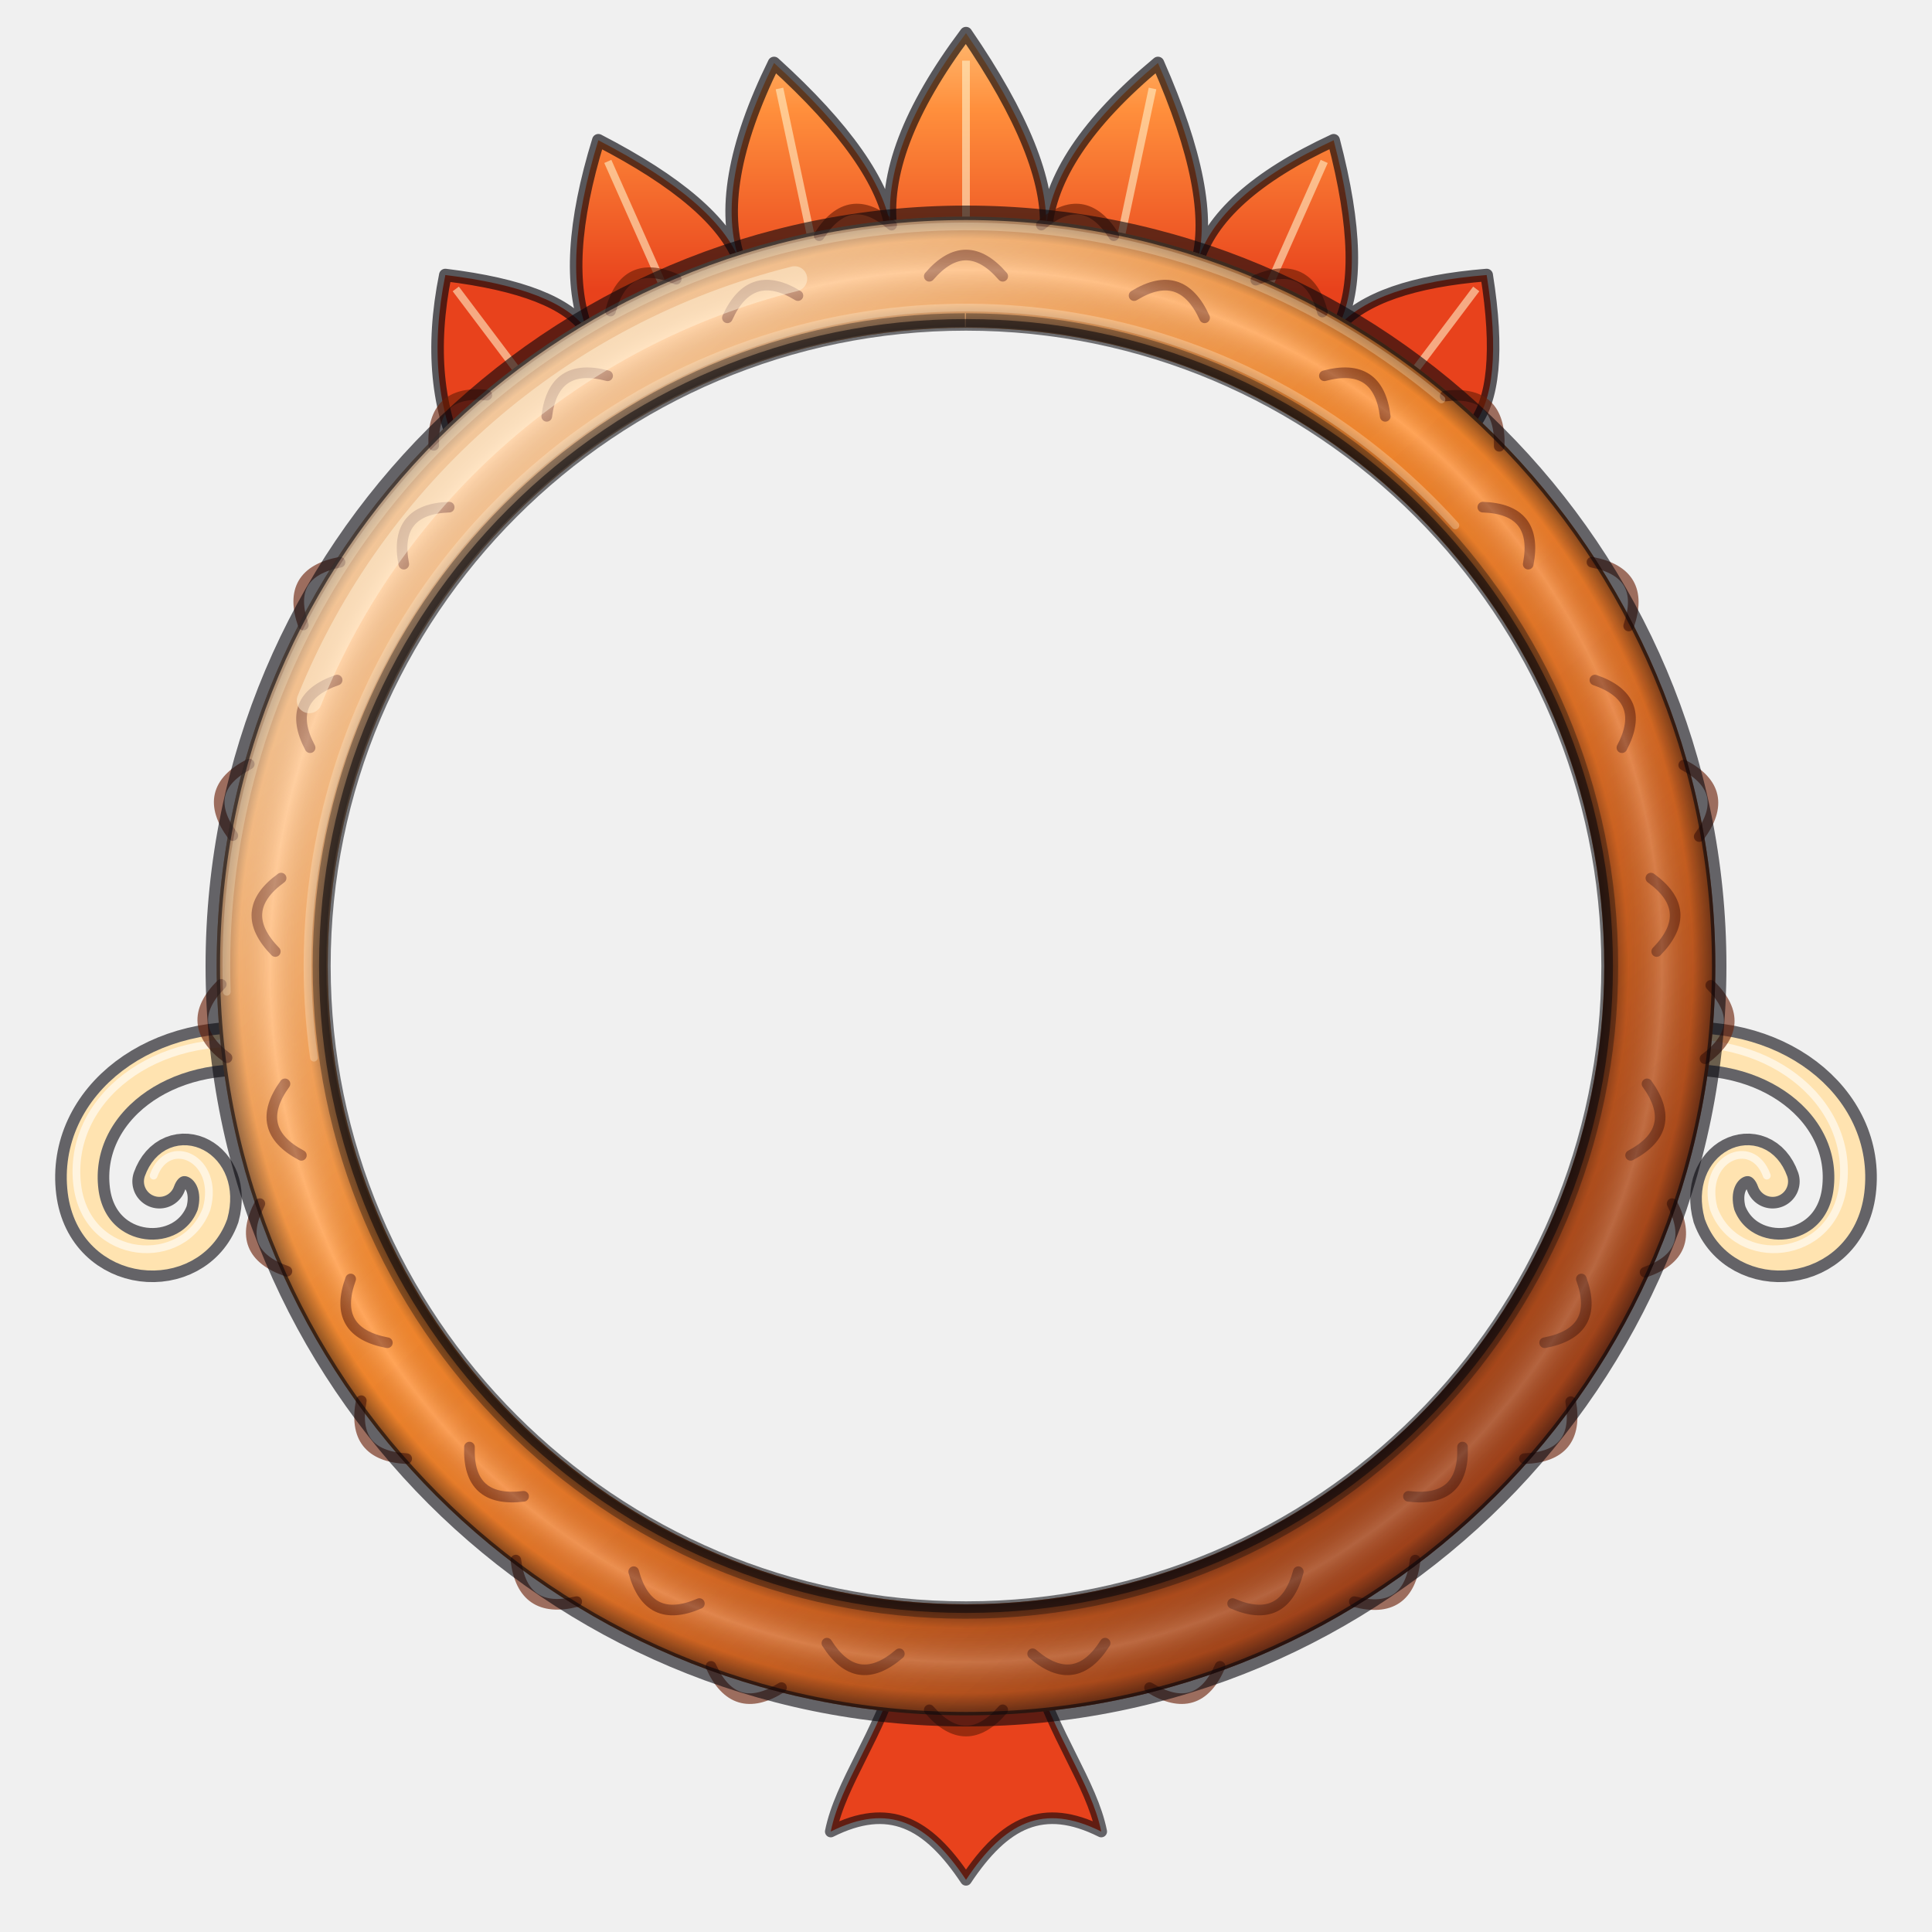
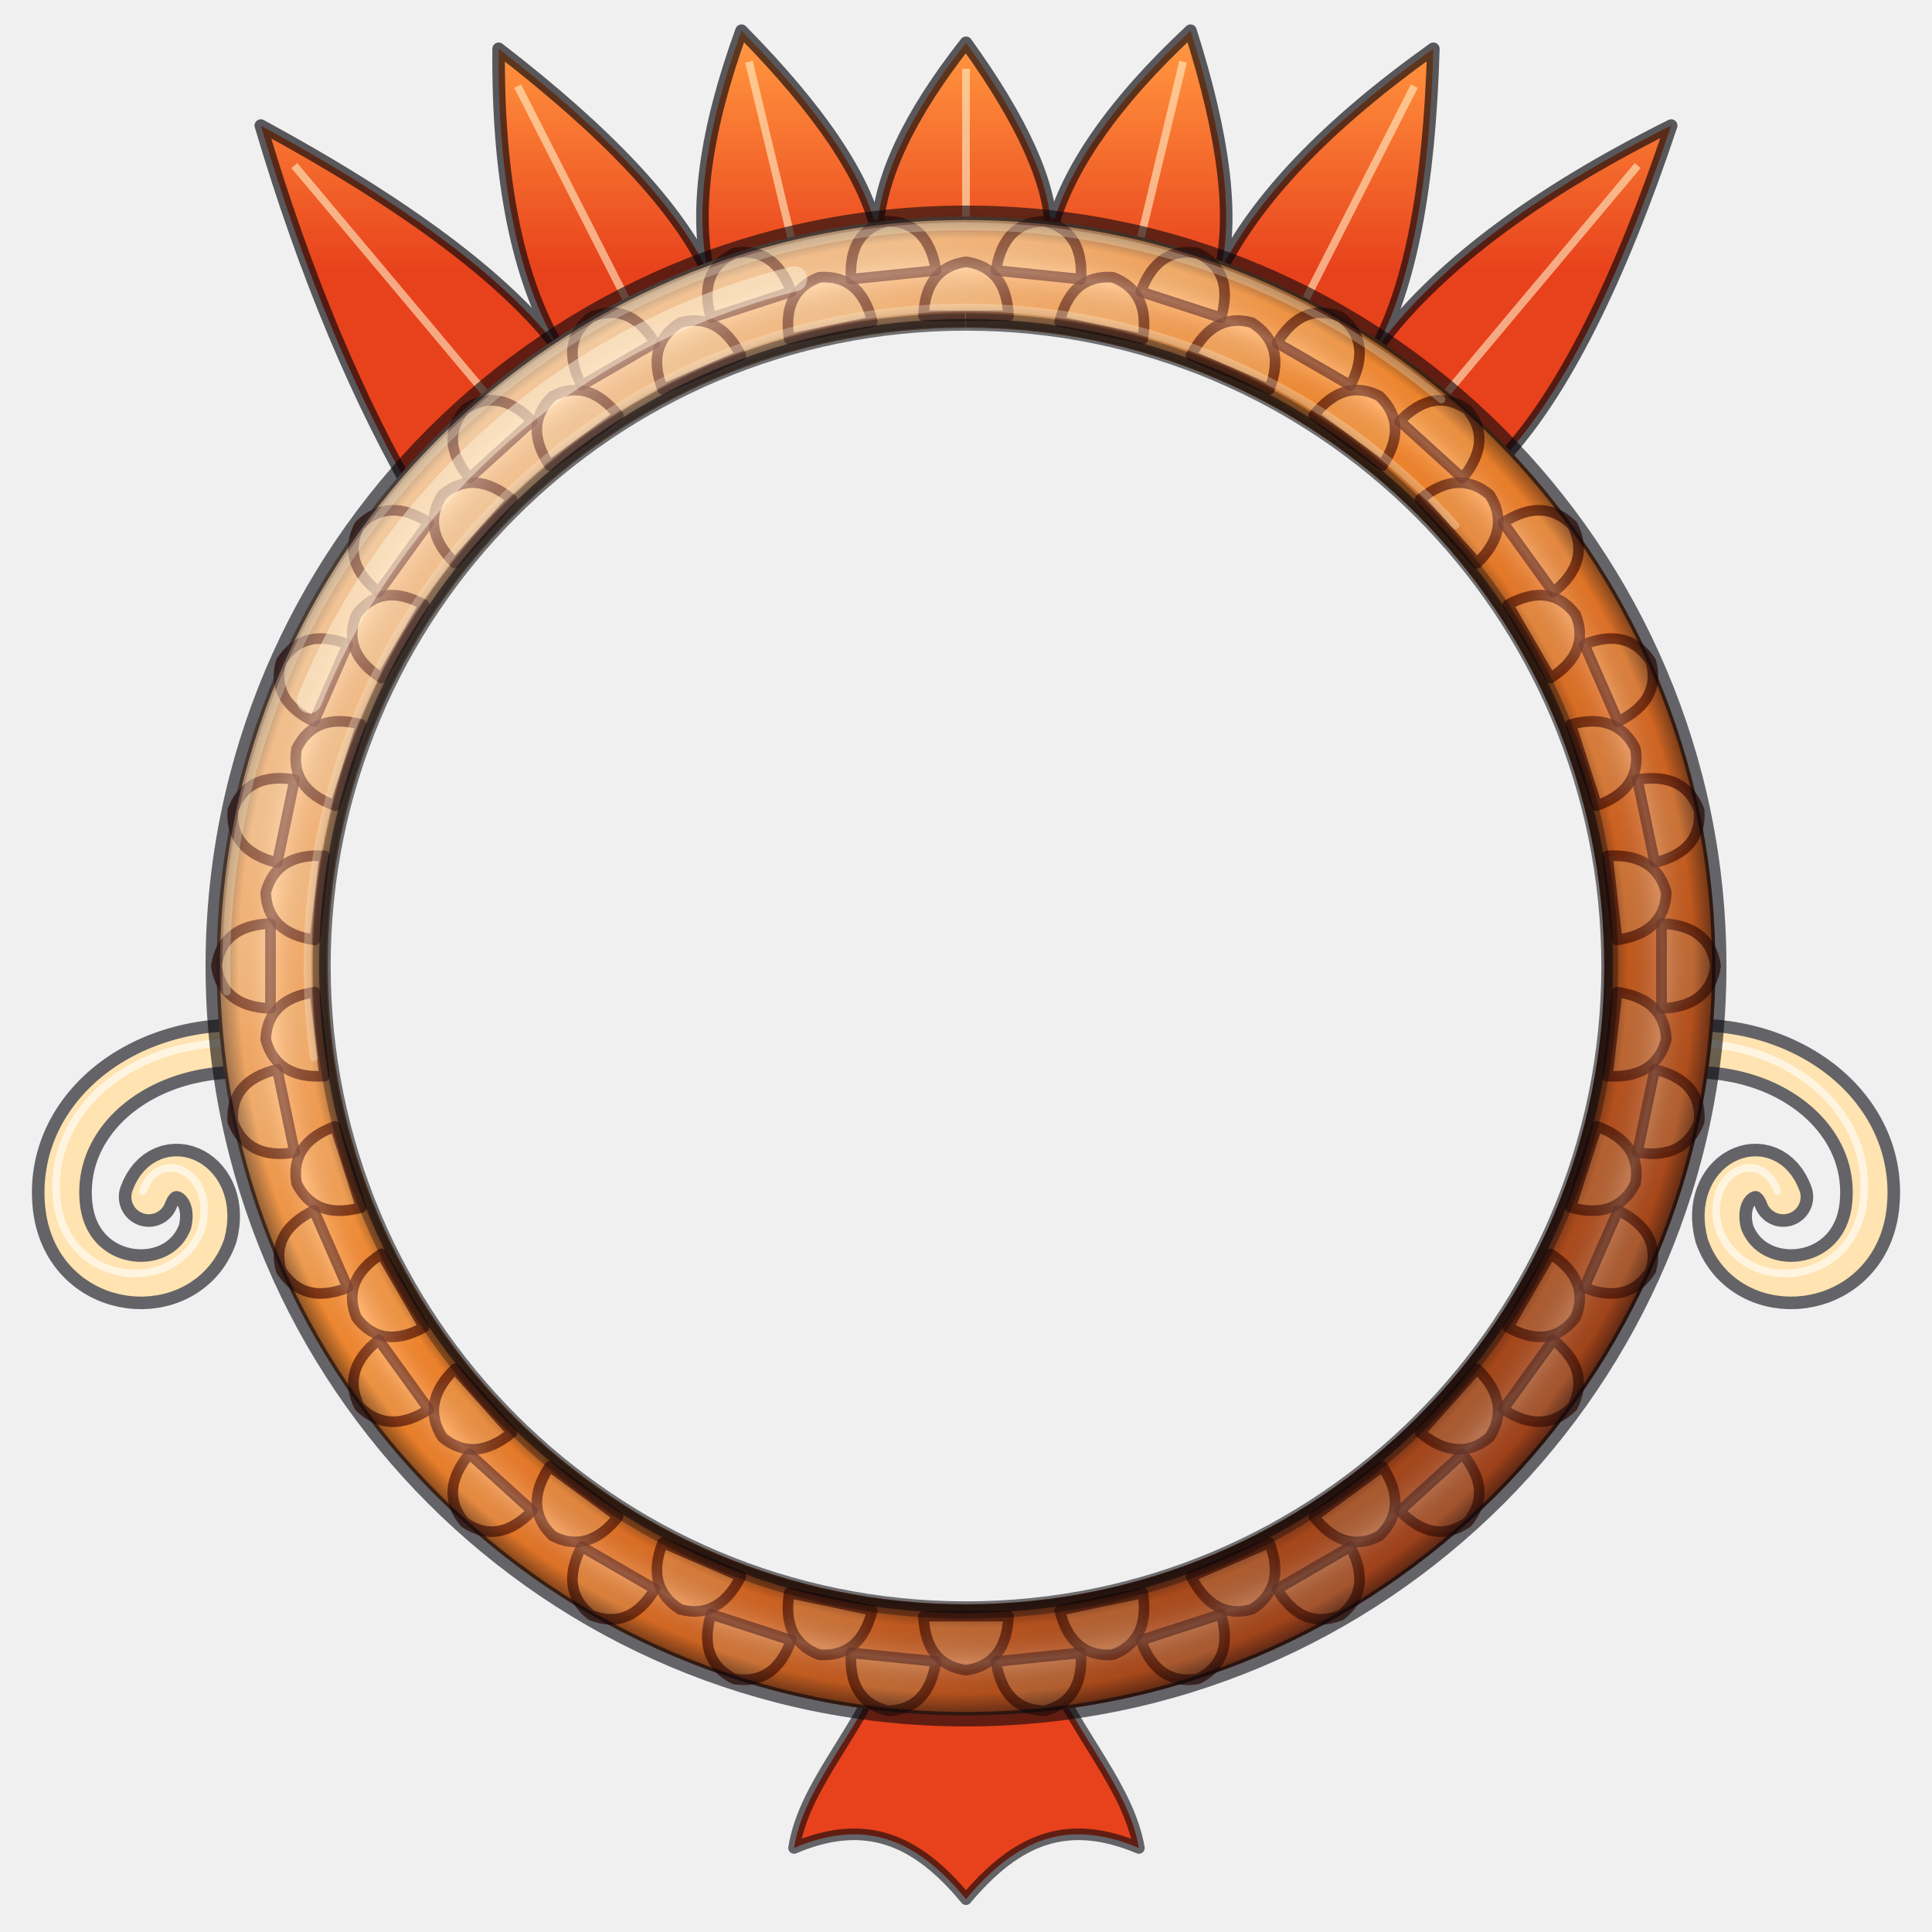
<svg xmlns="http://www.w3.org/2000/svg" viewBox="0 0 200 200" width="200" height="200">
  <defs>
    <linearGradient id="kb" gradientUnits="userSpaceOnUse" x1="30" y1="22" x2="172" y2="178">
      <stop offset="0" stop-color="#ffd29a" />
      <stop offset="0.45" stop-color="#ff8c2c" />
      <stop offset="1" stop-color="#c9461a" />
    </linearGradient>
    <radialGradient id="ts" gradientUnits="userSpaceOnUse" cx="100" cy="100" r="77.568">
      <stop offset="0.852" stop-color="#07060c" stop-opacity="0.5" />
      <stop offset="0.884" stop-color="#07060c" stop-opacity="0.07" />
      <stop offset="0.929" stop-color="#fff" stop-opacity="0.2" />
      <stop offset="0.97" stop-color="#07060c" stop-opacity="0.07" />
      <stop offset="1" stop-color="#07060c" stop-opacity="0.5" />
    </radialGradient>
    <linearGradient id="tl" gradientUnits="userSpaceOnUse" x1="30" y1="22" x2="172" y2="178">
      <stop offset="0" stop-color="#fff" stop-opacity="0.45" />
      <stop offset="0.4" stop-color="#fff" stop-opacity="0" />
      <stop offset="0.62" stop-color="#07060c" stop-opacity="0.04" />
      <stop offset="1" stop-color="#07060c" stop-opacity="0.34" />
    </linearGradient>
-     <linearGradient id="kf" gradientUnits="userSpaceOnUse" x1="100" y1="30" x2="100" y2="-4">
+     <linearGradient id="kf" gradientUnits="userSpaceOnUse" x1="100" y1="28" x2="100" y2="-15">
      <stop offset="0" stop-color="#e8421c" />
-       <stop offset="0.55" stop-color="#ff8f3c" />
+       <stop offset="0.5" stop-color="#ff8f3c" />
      <stop offset="1" stop-color="#ffe0a0" />
    </linearGradient>
  </defs>
-   <path d="M107 172.6C109 179.6 113 184.6 114 189.6C108 186.6 104 188.6 100 194.6C96 188.6 92 186.6 86 189.6C87 184.6 91 179.6 93 172.6Z" fill="url(#kf)" stroke="#07060c" stroke-opacity="0.6" stroke-width="1.2" stroke-linejoin="round" />
-   <path d="M172 108.8C183.3 107.2 192.5 114.4 191.4 123.3C190.4 131.3 180.3 132 178 125.7C176.6 120.5 182 118.1 183.5 122.3" fill="none" stroke="#07060c" stroke-opacity=".6" stroke-width="5.6" stroke-linecap="round" />
-   <path d="M172 108.8C183.3 107.2 192.5 114.4 191.4 123.3C190.4 131.3 180.3 132 178 125.7C176.6 120.5 182 118.1 183.5 122.3" fill="none" stroke="#ffe3b0" stroke-width="3.2" stroke-linecap="round" />
-   <path d="M172 108.8C183.3 107.2 192.5 114.4 191.4 123.3C190.4 131.3 180.3 132 178 125.7C176.6 120.5 182 118.1 183.5 122.3" fill="none" stroke="#fff" stroke-opacity=".6" stroke-width=".8" stroke-linecap="round" transform="translate(-.6 -.6)" />
-   <path d="M28 108.8C16.7 107.2 7.5 114.4 8.6 123.3C9.6 131.3 19.7 132 22 125.7C23.4 120.5 18 118.1 16.5 122.3" fill="none" stroke="#07060c" stroke-opacity=".6" stroke-width="5.6" stroke-linecap="round" />
-   <path d="M28 108.8C16.7 107.2 7.5 114.4 8.6 123.3C9.6 131.3 19.7 132 22 125.7C23.4 120.5 18 118.1 16.5 122.3" fill="none" stroke="#ffe3b0" stroke-width="3.2" stroke-linecap="round" />
-   <path d="M28 108.8C16.7 107.2 7.5 114.4 8.6 123.3C9.6 131.3 19.7 132 22 125.7C23.4 120.5 18 118.1 16.5 122.3" fill="none" stroke="#fff" stroke-opacity=".6" stroke-width=".8" stroke-linecap="round" transform="translate(-.6 -.6)" />
-   <path d="M47.98 47.98Q43.83 39.76 46.1 28.47Q57.89 29.91 60.79 34.23Q58.02 27.28 61.94 14.52Q74.3 20.9 76.59 27.1Q73.81 19.38 80.13 6.52Q91.23 16.59 92.26 23.82Q91.1 15.3 100 3.43Q108.8 16.24 108.27 23.88Q108.86 15.7 119.87 6.52Q125.92 20.24 123.91 27.26Q125.95 20.14 138.06 14.52Q141.58 27.97 138.52 33.82Q142.42 29.4 153.9 28.47Q155.77 40.2 152.41 44.18L152.02 47.98A73.57 73.57 0 0 0 47.98 47.98Z" fill="url(#kf)" stroke="#07060c" stroke-opacity="0.65" stroke-width="1.3" stroke-linejoin="round" />
-   <path d="M54.52 39.65L47.18 29.91" stroke="#fff0c8" stroke-opacity=".6" stroke-width=".8" />
-   <path d="M69.26 30.97L62.92 16.71" stroke="#fff0c8" stroke-opacity=".6" stroke-width=".8" />
-   <path d="M84.29 26.08L80.69 9.16" stroke="#fff0c8" stroke-opacity=".6" stroke-width=".8" />
-   <path d="M100 24.43L100 6.28" stroke="#fff0c8" stroke-opacity=".6" stroke-width=".8" />
-   <path d="M115.71 26.08L119.31 9.16" stroke="#fff0c8" stroke-opacity=".6" stroke-width=".8" />
-   <path d="M130.74 30.97L137.08 16.71" stroke="#fff0c8" stroke-opacity=".6" stroke-width=".8" />
-   <path d="M145.48 39.65L152.82 29.91" stroke="#fff0c8" stroke-opacity=".6" stroke-width=".8" />
+   <path d="M108.4 172.4C111.6 179.8 116.8 185 117.9 191.3C110.5 188.2 105.3 190.3 100 196.6C94.8 190.3 89.5 188.2 82.2 191.3C83.2 185 88.5 179.8 91.6 172.4Z" fill="url(#kf)" stroke="#07060c" stroke-opacity="0.6" stroke-width="1.2" stroke-linejoin="round" />
+   <path d="M171.8 108.8C184.4 107 194.7 115 193.5 125C192.4 133.9 181 134.8 178.5 127.7C177 121.9 182.9 119.2 184.6 123.9" fill="none" stroke="#07060c" stroke-opacity=".6" stroke-width="6.2" stroke-linecap="round" />
+   <path d="M171.8 108.8C184.4 107 194.7 115 193.5 125C192.4 133.9 181 134.8 178.5 127.7C177 121.9 182.9 119.2 184.6 123.9" fill="none" stroke="#ffe3b0" stroke-width="3.6" stroke-linecap="round" />
+   <path d="M171.8 108.8C184.4 107 194.7 115 193.5 125C192.4 133.9 181 134.8 178.5 127.7C177 121.9 182.9 119.2 184.6 123.9" fill="none" stroke="#fff" stroke-opacity=".6" stroke-width=".8" stroke-linecap="round" transform="translate(-.6 -.6)" />
+   <path d="M28.2 108.8C15.6 107 5.3 115 6.5 125C7.6 133.9 19 134.8 21.5 127.7C23 121.9 17.1 119.2 15.4 123.9" fill="none" stroke="#07060c" stroke-opacity=".6" stroke-width="6.2" stroke-linecap="round" />
+   <path d="M28.2 108.8C15.6 107 5.3 115 6.5 125C7.6 133.9 19 134.8 21.5 127.7C23 121.9 17.1 119.2 15.4 123.9" fill="none" stroke="#ffe3b0" stroke-width="3.6" stroke-linecap="round" />
+   <path d="M28.2 108.8C15.6 107 5.3 115 6.5 125C7.6 133.9 19 134.8 21.5 127.7C23 121.9 17.1 119.2 15.4 123.9" fill="none" stroke="#fff" stroke-opacity=".6" stroke-width=".8" stroke-linecap="round" transform="translate(-.6 -.6)" />
+   <path d="M43.64 52.71Q33.84 36.11 27 13Q49.58 25.25 57.85 36.08Q51.44 25.22 51.62 5.05Q68.56 18.11 73.31 28.23Q71.17 18.59 76.76 3.18Q88.87 15.46 90.8 23.99Q91.14 15.7 100 4.43Q108.77 16.59 108.8 23.94Q111.27 14.37 123.24 3.18Q128.46 19.62 126.31 28.1Q131.95 16.75 148.38 5.05Q147.77 26.43 142.37 36.23Q151.43 23.76 173 13Q164.86 37.36 155.63 47.39L156.36 52.71A73.57 73.57 0 0 0 43.64 52.71Z" fill="url(#kf)" stroke="#07060c" stroke-opacity="0.65" stroke-width="1.3" stroke-linejoin="round" />
+   <path d="M51.43 42.11L30.47 17.14" stroke="#fff0c8" stroke-opacity=".6" stroke-width=".8" />
+   <path d="M65.69 32.67L53.59 8.92" stroke="#fff0c8" stroke-opacity=".6" stroke-width=".8" />
+   <path d="M82.36 26.52L77.53 6.39" stroke="#fff0c8" stroke-opacity=".6" stroke-width=".8" />
+   <path d="M100 24.43L100 7.13" stroke="#fff0c8" stroke-opacity=".6" stroke-width=".8" />
+   <path d="M117.64 26.52L122.47 6.39" stroke="#fff0c8" stroke-opacity=".6" stroke-width=".8" />
+   <path d="M134.31 32.67L146.41 8.92" stroke="#fff0c8" stroke-opacity=".6" stroke-width=".8" />
+   <path d="M148.57 42.11L169.53 17.14" stroke="#fff0c8" stroke-opacity=".6" stroke-width=".8" />
  <path d="M22.43 100A77.57 77.57 0 1 1 177.57 100A77.57 77.57 0 1 1 22.43 100ZM33.93 100A66.07 66.07 0 1 0 166.07 100A66.07 66.07 0 1 0 33.93 100Z" fill="url(#kb)" />
-   <g fill="none" stroke="#6a1d05" stroke-opacity=".62" stroke-width="1.1" stroke-linecap="round">
-     <path d="M96.2 28.6Q100 24.2 103.8 28.6" />
-     <path d="M117.4 30.6Q122.3 27.6 124.7 32.9" />
-     <path d="M137.1 38.9Q142.7 37.4 143.4 43.1" />
-     <path d="M153.5 52.5Q159.3 52.7 158.2 58.4" />
-     <path d="M165.1 70.4Q170.6 72.3 167.9 77.4" />
-     <path d="M170.9 90.9Q175.6 94.3 171.5 98.5" />
-     <path d="M170.5 112.2Q173.9 116.9 168.8 119.6" />
-     <path d="M163.7 132.4Q165.7 137.9 159.9 139" />
-     <path d="M151.4 149.8Q151.6 155.6 145.8 154.9" />
-     <path d="M134.4 162.7Q132.9 168.3 127.6 166" />
-     <path d="M114.4 170.1Q111.3 175 106.9 171.2" />
-     <path d="M93.1 171.2Q88.7 175 85.6 170.1" />
-     <path d="M72.4 166Q67.1 168.3 65.6 162.7" />
-     <path d="M54.2 154.9Q48.4 155.6 48.6 149.8" />
-     <path d="M40.1 139Q34.3 137.9 36.3 132.4" />
-     <path d="M31.2 119.6Q26.1 116.9 29.5 112.2" />
-     <path d="M28.5 98.5Q24.4 94.3 29.1 90.9" />
-     <path d="M32.1 77.4Q29.4 72.3 34.9 70.4" />
-     <path d="M41.8 58.4Q40.7 52.7 46.5 52.5" />
-     <path d="M56.6 43.1Q57.3 37.4 62.9 38.9" />
-     <path d="M75.3 32.9Q77.7 27.6 82.6 30.6" />
-     <path d="M107.8 23.3Q112.2 19.5 115.3 24.4" />
-     <path d="M130 29Q135.4 26.7 136.9 32.3" />
-     <path d="M149.6 41Q155.4 40.3 155.2 46.2" />
-     <path d="M164.8 58.2Q170.5 59.3 168.6 64.8" />
-     <path d="M174.3 79.2Q179.4 81.9 175.9 86.6" />
-     <path d="M177.1 102Q181.2 106.1 176.5 109.6" />
-     <path d="M173.1 124.6Q175.8 129.8 170.3 131.7" />
-     <path d="M162.6 145.1Q163.6 150.8 157.8 151" />
-     <path d="M146.5 161.5Q145.8 167.3 140.2 165.8" />
-     <path d="M126.3 172.5Q124 177.8 119 174.7" />
-     <path d="M103.8 177Q100 181.4 96.2 177" />
-     <path d="M80.9 174.7Q76 177.8 73.6 172.5" />
-     <path d="M59.7 165.8Q54.1 167.2 53.4 161.5" />
-     <path d="M42.1 151Q36.3 150.7 37.4 145" />
-     <path d="M29.7 131.6Q24.2 129.7 26.9 124.6" />
-     <path d="M23.5 109.5Q18.8 106 22.9 101.9" />
-     <path d="M24.1 86.5Q20.6 81.8 25.8 79.1" />
-     <path d="M31.4 64.7Q29.5 59.3 35.2 58.2" />
-     <path d="M44.9 46.1Q44.7 40.3 50.4 40.9" />
-     <path d="M63.2 32.2Q64.7 26.6 70 28.9" />
-     <path d="M84.8 24.4Q87.9 19.5 92.3 23.3" />
+   <g fill="#ffe0a8" fill-opacity=".2" stroke="#5e1804" stroke-opacity=".75" stroke-width="1.1" stroke-linejoin="round">
+     <path d="M95.6 32.7Q95.8 27.7 100 27.1Q104.2 27.7 104.4 32.7Z" />
+     <path d="M109.7 33.3Q110.9 28.4 115.2 28.7Q119.1 30.2 118.3 35.1Z" />
+     <path d="M123.3 36.8Q125.6 32.3 129.6 33.4Q133.2 35.7 131.4 40.3Z" />
+     <path d="M136 43Q139.1 39.1 142.8 41Q145.9 44 143.1 48.2Z" />
+     <path d="M147 51.7Q150.9 48.5 154.2 51.2Q156.5 54.8 152.9 58.3Z" />
+     <path d="M156.1 62.6Q160.5 60.2 163.1 63.6Q164.7 67.5 160.5 70.2Z" />
+     <path d="M162.6 75Q167.4 73.7 169.3 77.5Q170 81.7 165.3 83.4Z" />
+     <path d="M166.4 88.6Q171.4 88.3 172.5 92.4Q172.3 96.6 167.4 97.3Z" />
+     <path d="M167.4 102.7Q172.3 103.4 172.5 107.6Q171.4 111.7 166.4 111.4Z" />
+     <path d="M165.3 116.6Q170 118.3 169.3 122.5Q167.4 126.3 162.6 125Z" />
+     <path d="M160.5 129.8Q164.7 132.5 163.1 136.4Q160.5 139.8 156.1 137.4Z" />
+     <path d="M152.9 141.7Q156.5 145.2 154.2 148.8Q150.9 151.5 147 148.3Z" />
+     <path d="M143.1 151.8Q145.9 156 142.8 159Q139.1 160.9 136 157Z" />
+     <path d="M131.4 159.7Q133.2 164.3 129.6 166.6Q125.6 167.7 123.3 163.2Z" />
+     <path d="M118.3 164.9Q119.1 169.8 115.2 171.3Q110.9 171.6 109.7 166.7Z" />
+     <path d="M104.4 167.3Q104.2 172.3 100 172.9Q95.8 172.3 95.6 167.3Z" />
+     <path d="M90.3 166.7Q89.1 171.6 84.8 171.3Q80.9 169.8 81.7 164.9Z" />
+     <path d="M76.7 163.2Q74.4 167.7 70.4 166.6Q66.8 164.3 68.6 159.7Z" />
+     <path d="M64 157Q60.9 160.9 57.2 159Q54.1 156 56.9 151.8Z" />
+     <path d="M53 148.3Q49.1 151.5 45.8 148.8Q43.5 145.2 47.1 141.7Z" />
+     <path d="M43.9 137.4Q39.5 139.8 36.9 136.4Q35.3 132.5 39.5 129.8Z" />
+     <path d="M37.4 125Q32.6 126.3 30.7 122.5Q30 118.3 34.7 116.6Z" />
+     <path d="M33.6 111.4Q28.6 111.7 27.5 107.6Q27.7 103.4 32.6 102.7Z" />
+     <path d="M32.6 97.3Q27.7 96.6 27.5 92.4Q28.6 88.3 33.6 88.6Z" />
+     <path d="M34.7 83.4Q30 81.7 30.7 77.5Q32.6 73.7 37.4 75Z" />
+     <path d="M39.5 70.2Q35.3 67.5 36.9 63.6Q39.5 60.2 43.9 62.6Z" />
+     <path d="M47.1 58.3Q43.5 54.8 45.8 51.2Q49.1 48.5 53 51.7Z" />
+     <path d="M56.9 48.2Q54.1 44 57.2 41Q60.9 39.1 64 43Z" />
+     <path d="M68.6 40.3Q66.8 35.7 70.4 33.4Q74.4 32.3 76.7 36.8Z" />
+     <path d="M81.7 35.1Q80.9 30.2 84.8 28.7Q89.1 28.4 90.3 33.3Z" />
+     <path d="M103.1 28Q103.9 23 108.1 22.9Q112.2 23.9 111.9 28.9Z" />
+     <path d="M118.1 30.2Q119.8 25.5 124 26.2Q127.8 28.1 126.4 32.9Z" />
+     <path d="M132.2 35.5Q134.8 31.2 138.8 32.8Q142.1 35.4 139.8 39.9Z" />
+     <path d="M144.9 43.6Q148.4 40 151.9 42.4Q154.6 45.6 151.4 49.5Z" />
+     <path d="M155.6 54.1Q159.8 51.4 162.8 54.4Q164.7 58.2 160.8 61.3Z" />
+     <path d="M164 66.7Q168.6 64.9 170.9 68.5Q172 72.5 167.5 74.7Z" />
+     <path d="M169.5 80.7Q174.4 79.9 175.9 83.9Q176.2 88.1 171.3 89.3Z" />
+     <path d="M172 95.6Q177 95.8 177.6 100Q177 104.2 172 104.4Z" />
+     <path d="M171.3 110.7Q176.2 111.9 175.9 116.1Q174.4 120.1 169.5 119.3Z" />
+     <path d="M167.5 125.3Q172 127.5 170.9 131.5Q168.6 135.1 164 133.3Z" />
+     <path d="M160.8 138.7Q164.7 141.8 162.8 145.6Q159.8 148.6 155.6 145.9Z" />
+     <path d="M151.4 150.5Q154.6 154.4 151.9 157.6Q148.4 160 144.9 156.4Z" />
+     <path d="M139.8 160.1Q142.1 164.6 138.8 167.2Q134.8 168.8 132.2 164.5Z" />
+     <path d="M126.4 167.1Q127.8 171.9 124 173.8Q119.8 174.5 118.1 169.8Z" />
+     <path d="M111.9 171.1Q112.2 176.1 108.1 177.1Q103.9 177 103.1 172Z" />
+     <path d="M96.9 172Q96.1 177 91.9 177.1Q87.8 176.1 88.1 171.1Z" />
+     <path d="M81.9 169.8Q80.2 174.5 76 173.8Q72.2 171.9 73.6 167.1Z" />
+     <path d="M67.8 164.5Q65.2 168.8 61.2 167.2Q57.9 164.6 60.2 160.1Z" />
+     <path d="M55.1 156.4Q51.6 160 48.1 157.6Q45.4 154.4 48.6 150.5Z" />
+     <path d="M44.4 145.9Q40.2 148.6 37.2 145.6Q35.3 141.8 39.2 138.7Z" />
+     <path d="M36 133.3Q31.4 135.1 29.1 131.5Q28 127.5 32.5 125.3Z" />
+     <path d="M30.5 119.3Q25.6 120.1 24.1 116.1Q23.8 111.9 28.7 110.7Z" />
+     <path d="M28 104.4Q23 104.2 22.4 100Q23 95.8 28 95.6Z" />
+     <path d="M28.7 89.3Q23.8 88.1 24.1 83.9Q25.6 79.9 30.5 80.7Z" />
+     <path d="M32.5 74.7Q28 72.5 29.1 68.5Q31.4 64.9 36 66.7Z" />
+     <path d="M39.2 61.3Q35.3 58.2 37.2 54.4Q40.2 51.4 44.4 54.1Z" />
+     <path d="M48.6 49.5Q45.4 45.6 48.1 42.4Q51.6 40 55.1 43.6Z" />
+     <path d="M60.2 39.9Q57.9 35.4 61.2 32.8Q65.2 31.2 67.8 35.5Z" />
+     <path d="M73.6 32.9Q72.2 28.1 76 26.2Q80.2 25.5 81.9 30.2Z" />
+     <path d="M88.1 28.9Q87.8 23.9 91.9 22.9Q96.1 23 96.9 28Z" />
  </g>
  <path d="M22.43 100A77.57 77.57 0 1 1 177.57 100A77.57 77.57 0 1 1 22.43 100ZM33.93 100A66.07 66.07 0 1 0 166.07 100A66.07 66.07 0 1 0 33.93 100Z" fill="url(#ts)" />
  <path d="M22.43 100A77.57 77.57 0 1 1 177.57 100A77.57 77.57 0 1 1 22.43 100ZM33.93 100A66.07 66.07 0 1 0 166.07 100A66.07 66.07 0 1 0 33.93 100Z" fill="url(#tl)" />
  <path d="M100 33.13A66.87 66.87 0 1 1 99.88 33.13" fill="none" stroke="#07060c" stroke-opacity=".34" stroke-width="1.4" />
  <path d="M32.5 109.49A68.17 68.17 0 0 1 150.66 54.39" fill="none" stroke="#fff2d8" stroke-opacity=".3" stroke-width=".8" stroke-linecap="round" />
  <path d="M23.48 102.67A76.57 76.57 0 0 1 149.22 41.35" fill="none" stroke="#fff2d8" stroke-opacity=".28" stroke-width=".8" stroke-linecap="round" />
  <path d="M32.02 72.53A73.32 73.32 0 0 1 82.26 28.86" fill="none" stroke="#fff2d8" stroke-opacity="0.5" stroke-width="2.6" stroke-linecap="round" />
  <circle cx="100" cy="100" r="77.97" fill="none" stroke="#07060c" stroke-opacity="0.6" stroke-width="1.5" />
  <circle cx="100" cy="100" r="66.37" fill="none" stroke="#07060c" stroke-opacity="0.55" stroke-width="1.2" />
</svg>
